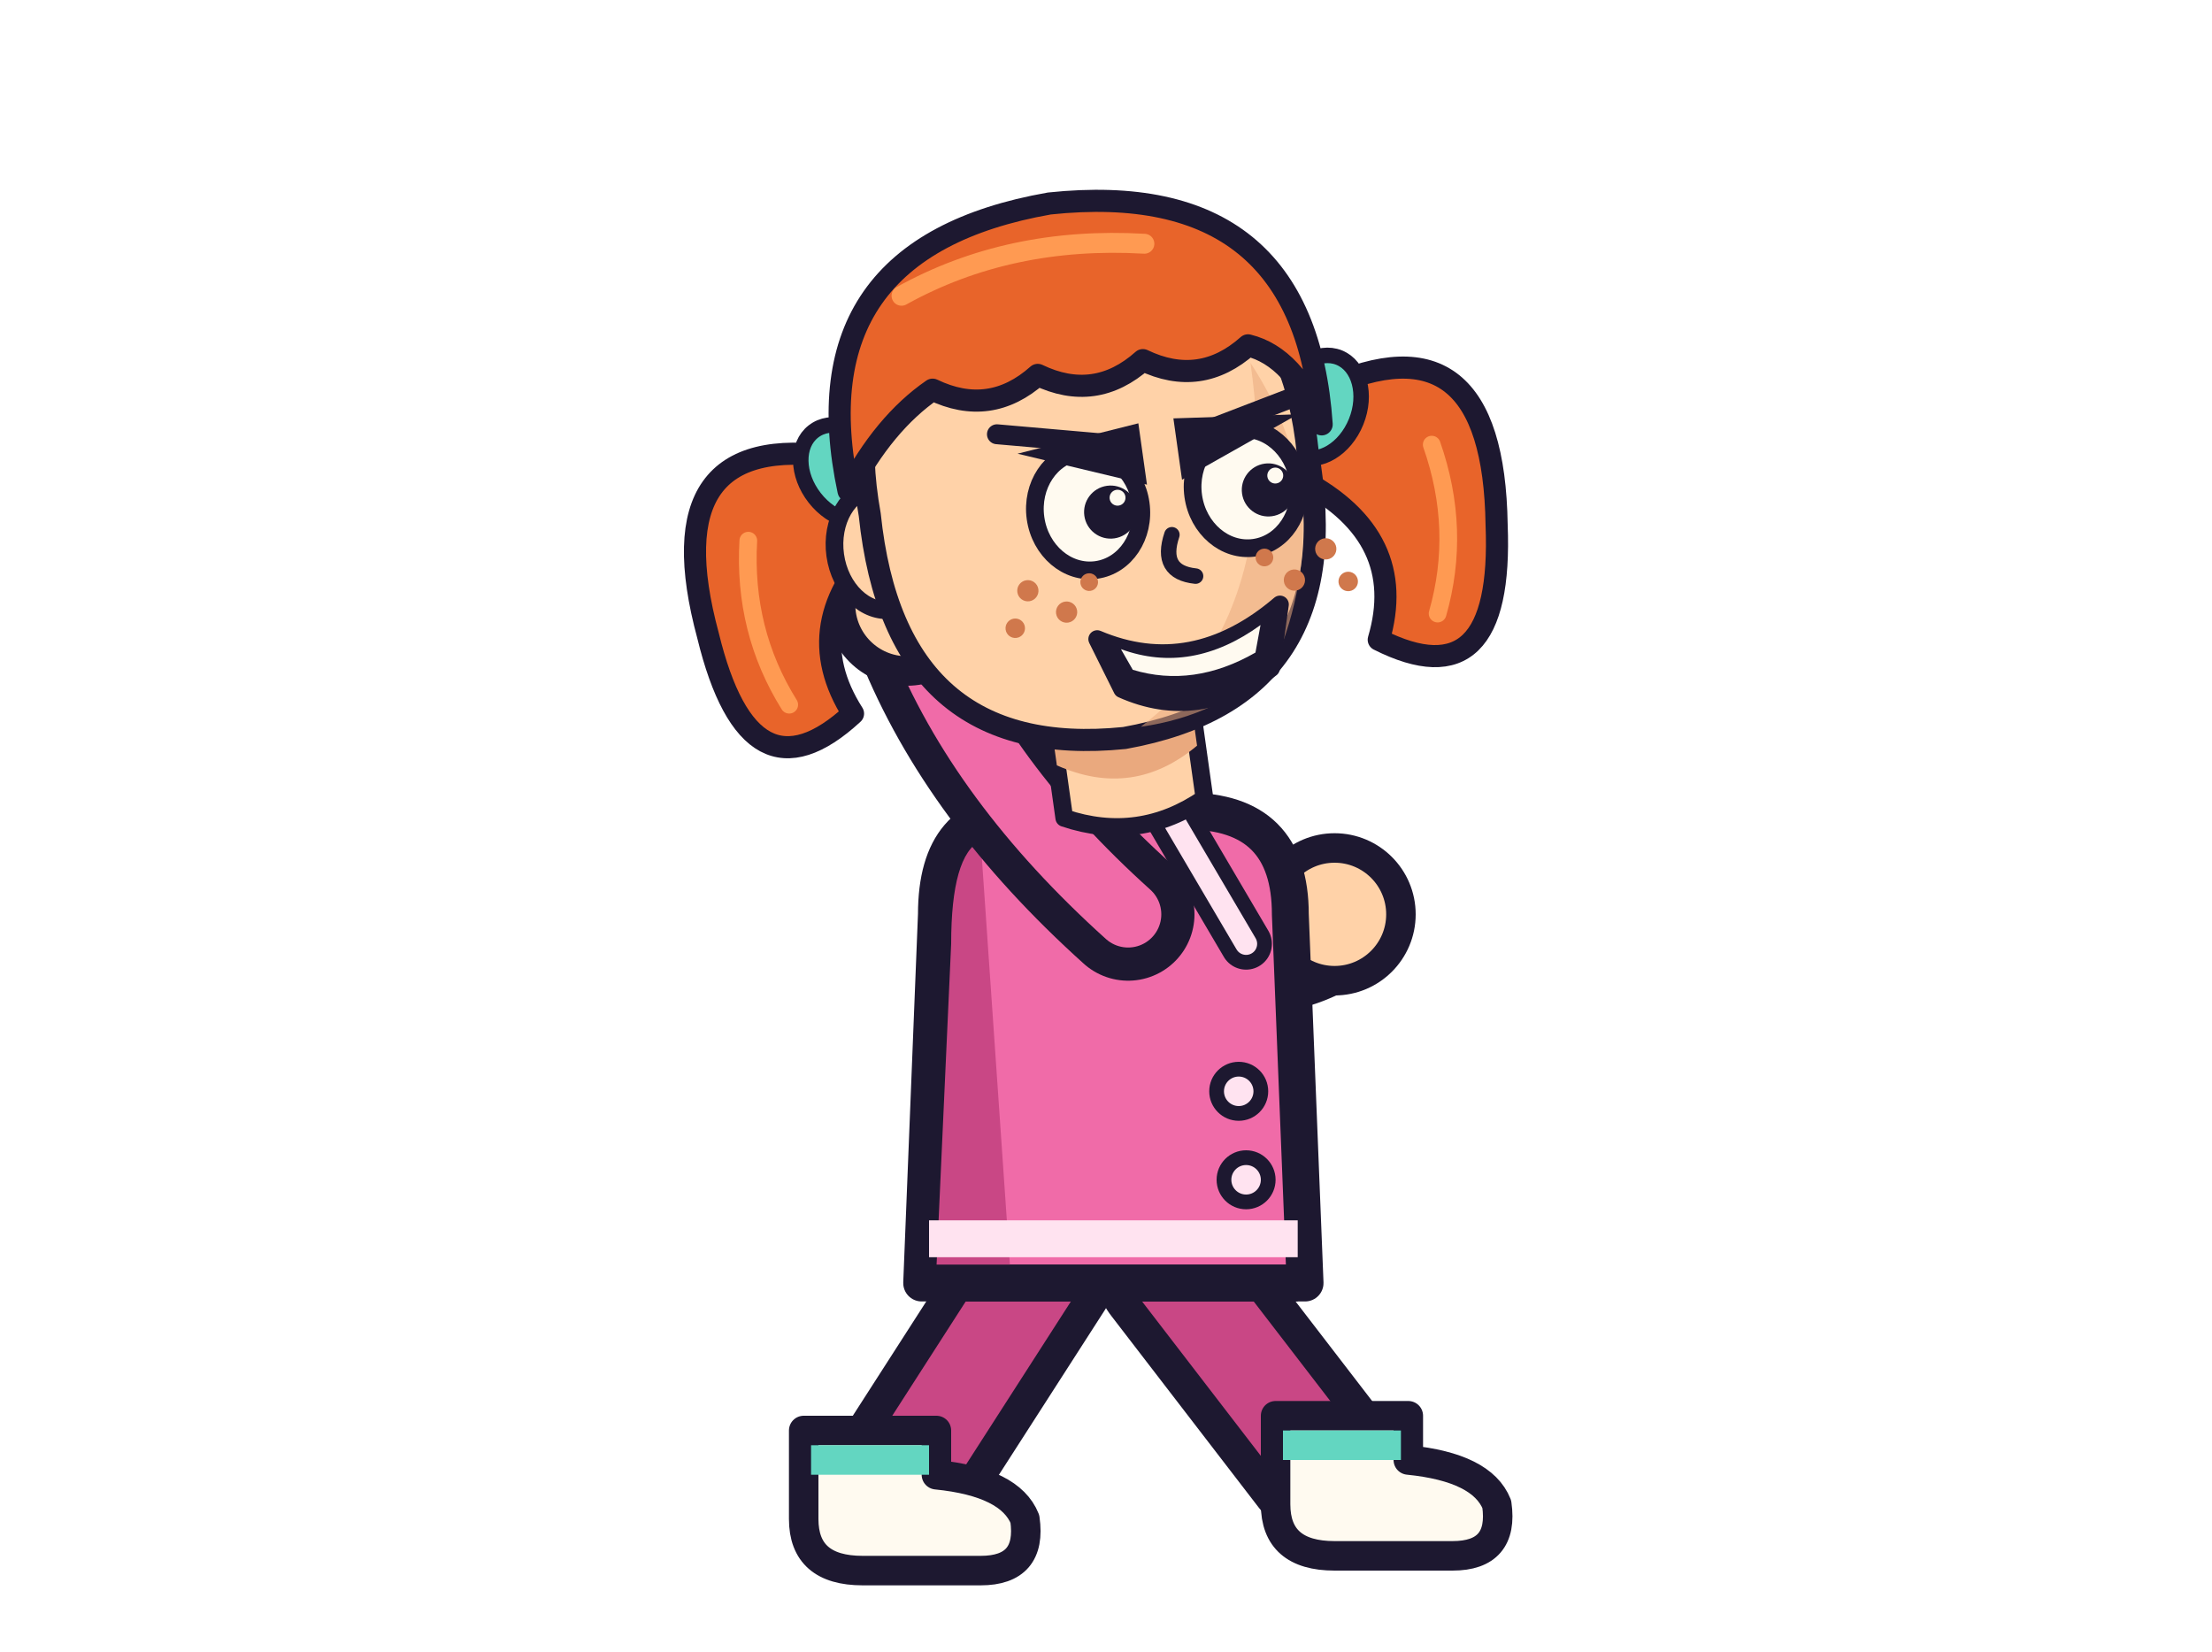
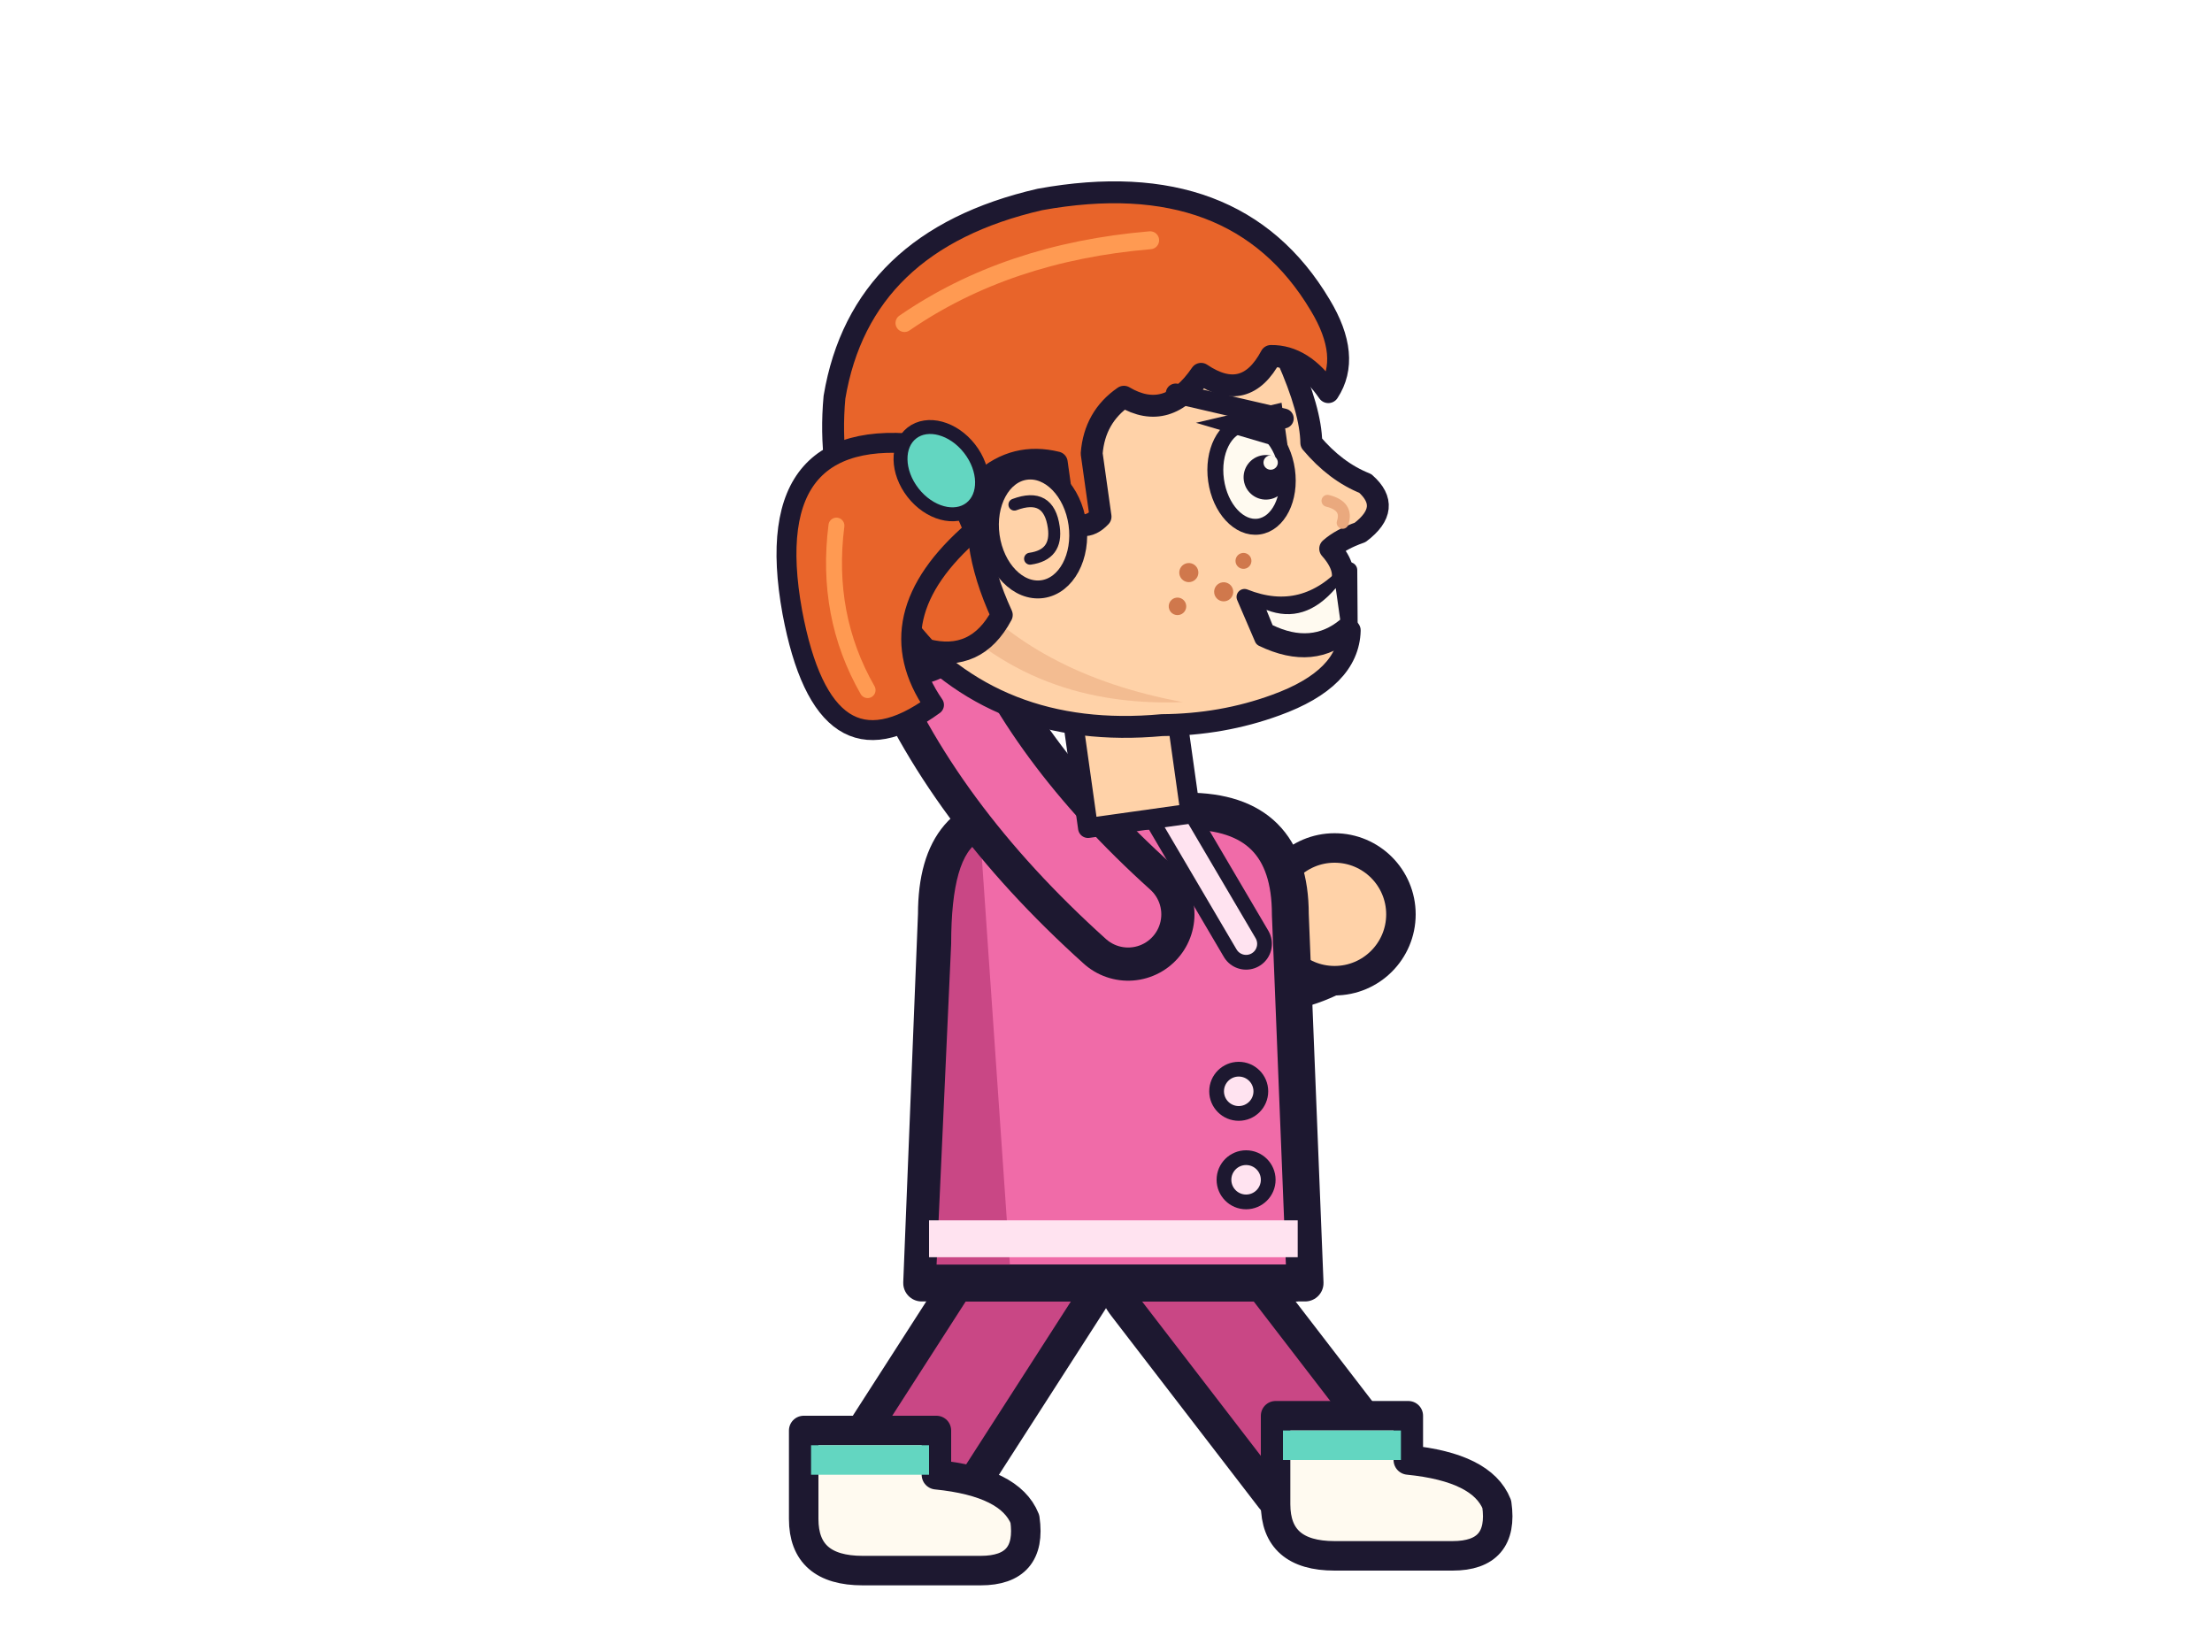
<svg xmlns="http://www.w3.org/2000/svg" viewBox="0 0 300 224" width="300" height="224">
  <g transform="translate(75 0)">
    <path d="M78 124 Q94 132 104 126" fill="none" stroke="#1d1830" stroke-width="18" stroke-linecap="round" stroke-linejoin="round" />
    <path d="M78 124 Q94 132 104 126" fill="none" stroke="#c94785" stroke-width="9" stroke-linecap="round" stroke-linejoin="round" />
    <circle cx="106" cy="124" r="9" fill="#ffd2a8" stroke="#1d1830" stroke-width="4" />
    <path d="M66 172 L48 200" fill="none" stroke="#1d1830" stroke-width="21" stroke-linecap="round" stroke-linejoin="round" />
    <path d="M66 172 L48 200" fill="none" stroke="#c94785" stroke-width="12" stroke-linecap="round" stroke-linejoin="round" />
    <path d="M84 172 L104 198" fill="none" stroke="#1d1830" stroke-width="21" stroke-linecap="round" stroke-linejoin="round" />
    <path d="M84 172 L104 198" fill="none" stroke="#c94785" stroke-width="12" stroke-linecap="round" stroke-linejoin="round" />
    <path d="M34 194 L34 206 Q34 213 42 213 L58 213 Q65 213 64 206 Q62 201 52 200 L52 194 Z" fill="#fffaf0" stroke="#1d1830" stroke-width="4" stroke-linejoin="round" />
    <path d="M35 198 L51 198" stroke="#63d6c1" stroke-width="4" />
    <path d="M98 192 L98 204 Q98 211 106 211 L122 211 Q129 211 128 204 Q126 199 116 198 L116 192 Z" fill="#fffaf0" stroke="#1d1830" stroke-width="4" stroke-linejoin="round" />
    <path d="M99 196 L115 196" stroke="#63d6c1" stroke-width="4" />
    <path d="M52 124 Q52 110 64 110 L86 110 Q100 110 100 124 L102 174 L50 174 Z" fill="#f06ba8" stroke="#1d1830" stroke-width="5" stroke-linejoin="round" />
    <path d="M58 114 Q54 116 54 128 L52 172 L62 172 Z" fill="#c94785" />
    <path d="M84 111 L94 128" fill="none" stroke="#1d1830" stroke-width="7" stroke-linecap="round" />
    <path d="M84 111 L94 128" fill="none" stroke="#ffe3f0" stroke-width="3" stroke-linecap="round" />
    <g fill="#ffe3f0" stroke="#1d1830" stroke-width="2">
      <circle cx="93" cy="148" r="3" />
      <circle cx="94" cy="160" r="3" />
    </g>
    <path d="M51 168 L101 168" stroke="#ffe3f0" stroke-width="5" />
    <path d="M51 174 L101 174" stroke="#1d1830" stroke-width="5" />
    <path d="M78 124 Q58 106 50 86" fill="none" stroke="#1d1830" stroke-width="18" stroke-linecap="round" stroke-linejoin="round" />
    <path d="M78 124 Q58 106 50 86" fill="none" stroke="#f06ba8" stroke-width="9" stroke-linecap="round" stroke-linejoin="round" />
    <circle cx="48" cy="82" r="9" fill="#ffd2a8" stroke="#1d1830" stroke-width="4" />
    <g transform="translate(13 2) rotate(-8 60 66) scale(0.6)">
-       <g>
-         <g fill="#e8642a" stroke="#1d1830" stroke-width="5" stroke-linejoin="round" stroke-linecap="round">
-           <path d="M44 92 Q4 80 10 128 Q14 168 40 150 Q30 128 52 112 Z" />
-           <path d="M156 92 Q196 80 190 128 Q186 168 160 150 Q170 128 148 112 Z" />
+       <g transform="translate(8 12) scale(0.9)">
+         <path d="M90 146 L90 190 L116 190 L116 146 Z" fill="#ffd2a8" stroke="#1d1830" stroke-width="5" stroke-linejoin="round" stroke-linecap="round" />
+         <path d="M93 150 L113 150 L113 162 Q102 168 93 160 Z" fill="#eaa97e" opacity="0.7" />
+         <path d="M112 167 Q70 165 50 132 Q36 100 50 70 Q70 40 104 40 Q146 42 156 80 Q160 94 159 102 Q164 110 171 114 Q177 121 168 126 Q163 127 160 129 Q164 135 161 139 Q158 144 162 150 Q160 162 141 166 Q127 169 112 167 Z" fill="#ffd2a8" stroke="#1d1830" stroke-width="5.5" stroke-linejoin="round" stroke-linecap="round" />
+         <path d="M58 126 Q78 158 118 162 Q82 150 66 124 Z" fill="#eaa97e" opacity="0.55" />
+         <path d="M161 117 Q166 119 164 123" fill="none" stroke="#eaa97e" stroke-width="3" stroke-linecap="round" />
+         <path d="M56 140 Q34 108 42 74 Q54 36 100 32 Q150 30 166 68 Q172 82 165 90 Q160 80 152 79 Q144 90 134 81 Q124 92 114 84 Q106 88 104 97 L104 113 Q99 117 95 111 L95 98 Q85 94 76 100 Q70 114 76 134 Q68 145 56 140 Z" fill="#e8642a" stroke="#1d1830" stroke-width="5.5" stroke-linejoin="round" stroke-linecap="round" />
+         <path d="M62 58 Q90 44 126 46" fill="none" stroke="#ff9a52" stroke-width="4.5" stroke-linecap="round" />
+         <g>
+           <ellipse cx="87" cy="114" rx="11" ry="15" fill="#ffd2a8" stroke="#1d1830" stroke-width="4.5" stroke-linejoin="round" stroke-linecap="round" />
+           <path d="M83 107 Q92 105 92 114 Q92 121 85 121" fill="none" stroke="#1d1830" stroke-width="3" stroke-linecap="round" />
        </g>
-         <path d="M22 108 Q18 128 26 146 M178 108 Q182 128 174 146" fill="none" stroke="#ff9a52" stroke-width="4" stroke-linecap="round" />
-         <g fill="#63d6c1" stroke="#1d1830" stroke-width="3.5" stroke-linejoin="round" stroke-linecap="round">
-           <ellipse cx="46" cy="96" rx="9" ry="12" transform="rotate(-30 46 96)" />
-           <ellipse cx="154" cy="96" rx="9" ry="12" transform="rotate(30 154 96)" />
+         <path d="M66 90 Q22 76 24 126 Q26 170 56 154 Q44 130 72 112 Z" fill="#e8642a" stroke="#1d1830" stroke-width="5" stroke-linejoin="round" stroke-linecap="round" />
+         <path d="M38 106 Q32 128 40 148" fill="none" stroke="#ff9a52" stroke-width="4" stroke-linecap="round" />
+         <ellipse cx="66" cy="96" rx="9" ry="12" transform="rotate(-30 66 96)" fill="#63d6c1" stroke="#1d1830" stroke-width="3.5" stroke-linejoin="round" stroke-linecap="round" />
+         <g>
+           <ellipse cx="143" cy="108" rx="9" ry="13" fill="#fffaf0" stroke="#1d1830" stroke-width="4" stroke-linejoin="round" stroke-linecap="round" />
+           <circle cx="146.5" cy="109" r="5.6" fill="#1d1830" />
+           <circle cx="148.2" cy="105.5" r="1.8" fill="#fffaf0" />
+           <path d="M131 93 L153 103 L153 91 Z" fill="#1d1830" />
+         </g>
+         <path d="M127 85 L153 95" fill="none" stroke="#1d1830" stroke-width="5" stroke-linejoin="round" stroke-linecap="round" />
+         <g fill="#d0784c">
+           <circle cx="124" cy="130" r="2.4" />
+           <circle cx="132" cy="136" r="2.4" />
+           <circle cx="120" cy="138" r="2.2" />
+           <circle cx="138" cy="129" r="2" />
        </g>
        <g>
-           <path d="M84 150 L84 180 Q100 188 116 180 L116 150 Z" fill="#ffd2a8" stroke="#1d1830" stroke-width="4" stroke-linejoin="round" stroke-linecap="round" />
-           <path d="M84 158 Q100 170 116 158 L116 168 Q100 178 84 168 Z" fill="#eaa97e" />
-         </g>
-         <ellipse cx="52" cy="114" rx="11" ry="14" fill="#ffd2a8" stroke="#1d1830" stroke-width="4" stroke-linejoin="round" stroke-linecap="round" />
-         <path d="M50 106 Q48 54 100 52 Q152 54 150 106 Q152 162 100 164 Q48 162 50 106 Z" fill="#ffd2a8" stroke="#1d1830" stroke-width="5" stroke-linejoin="round" stroke-linecap="round" />
-         <path d="M140 84 Q156 118 136 152 Q122 162 104 162 Q140 142 140 84 Z" fill="#eaa97e" opacity="0.55" />
-         <path d="M46 100 Q42 44 100 42 Q158 44 154 100 Q150 84 140 80 Q128 88 116 80 Q104 88 92 80 Q80 88 68 80 Q56 86 46 100 Z" fill="#e8642a" stroke="#1d1830" stroke-width="5" stroke-linejoin="round" stroke-linecap="round" />
-         <path d="M64 58 Q90 48 120 54" fill="none" stroke="#ff9a52" stroke-width="4.5" stroke-linecap="round" />
-         <g transform="translate(17 0)">
-           <g>
-             <ellipse cx="82" cy="112" rx="12" ry="13.5" fill="#fffaf0" stroke="#1d1830" stroke-width="4" stroke-linejoin="round" stroke-linecap="round" />
-             <ellipse cx="118" cy="112" rx="12" ry="13.5" fill="#fffaf0" stroke="#1d1830" stroke-width="4" stroke-linejoin="round" stroke-linecap="round" />
-             <circle cx="87" cy="113" r="6" fill="#1d1830" />
-             <circle cx="123" cy="113" r="6" fill="#1d1830" />
-             <circle cx="89" cy="110" r="1.8" fill="#fffaf0" />
-             <circle cx="125" cy="110" r="1.8" fill="#fffaf0" />
-             <g>
-               <path d="M68 97 L96 108 L96 94 Z" fill="#1d1830" />
-               <path d="M132 97 L104 108 L104 94 Z" fill="#1d1830" />
-             </g>
-           </g>
-           <path d="M64 92 L90 98 M110 98 L136 92" fill="none" stroke="#1d1830" stroke-width="4.5" stroke-linejoin="round" stroke-linecap="round" />
-           <g fill="#d0784c">
-             <circle cx="66" cy="128" r="2.4" />
-             <circle cx="74" cy="134" r="2.4" />
-             <circle cx="62" cy="136" r="2.2" />
-             <circle cx="80" cy="128" r="2" />
-             <circle cx="134" cy="128" r="2.4" />
-             <circle cx="126" cy="134" r="2.4" />
-             <circle cx="138" cy="136" r="2.2" />
-             <circle cx="120" cy="128" r="2" />
-           </g>
-           <path d="M100 120 Q96 128 104 130" fill="none" stroke="#1d1830" stroke-width="3.5" stroke-linejoin="round" stroke-linecap="round" />
-           <g>
-             <path d="M80 141 Q100 153 122 139 L118 153 Q100 163 84 153 Z" fill="#1d1830" stroke="#1d1830" stroke-width="4" stroke-linejoin="round" stroke-linecap="round" />
-             <path d="M85 144 Q100 152 117 143 L115 149 Q100 155 87 149 Z" fill="#fffaf0" />
-           </g>
+           <path d="M164 135 Q151 146 137 138 L140 149 Q152 157 162 150 Z" fill="#1d1830" stroke="#1d1830" stroke-width="4" stroke-linejoin="round" stroke-linecap="round" />
+           <path d="M160 139 Q151 147 142 142 L143 146 Q152 152 160 147 Z" fill="#fffaf0" />
        </g>
      </g>
    </g>
  </g>
</svg>
